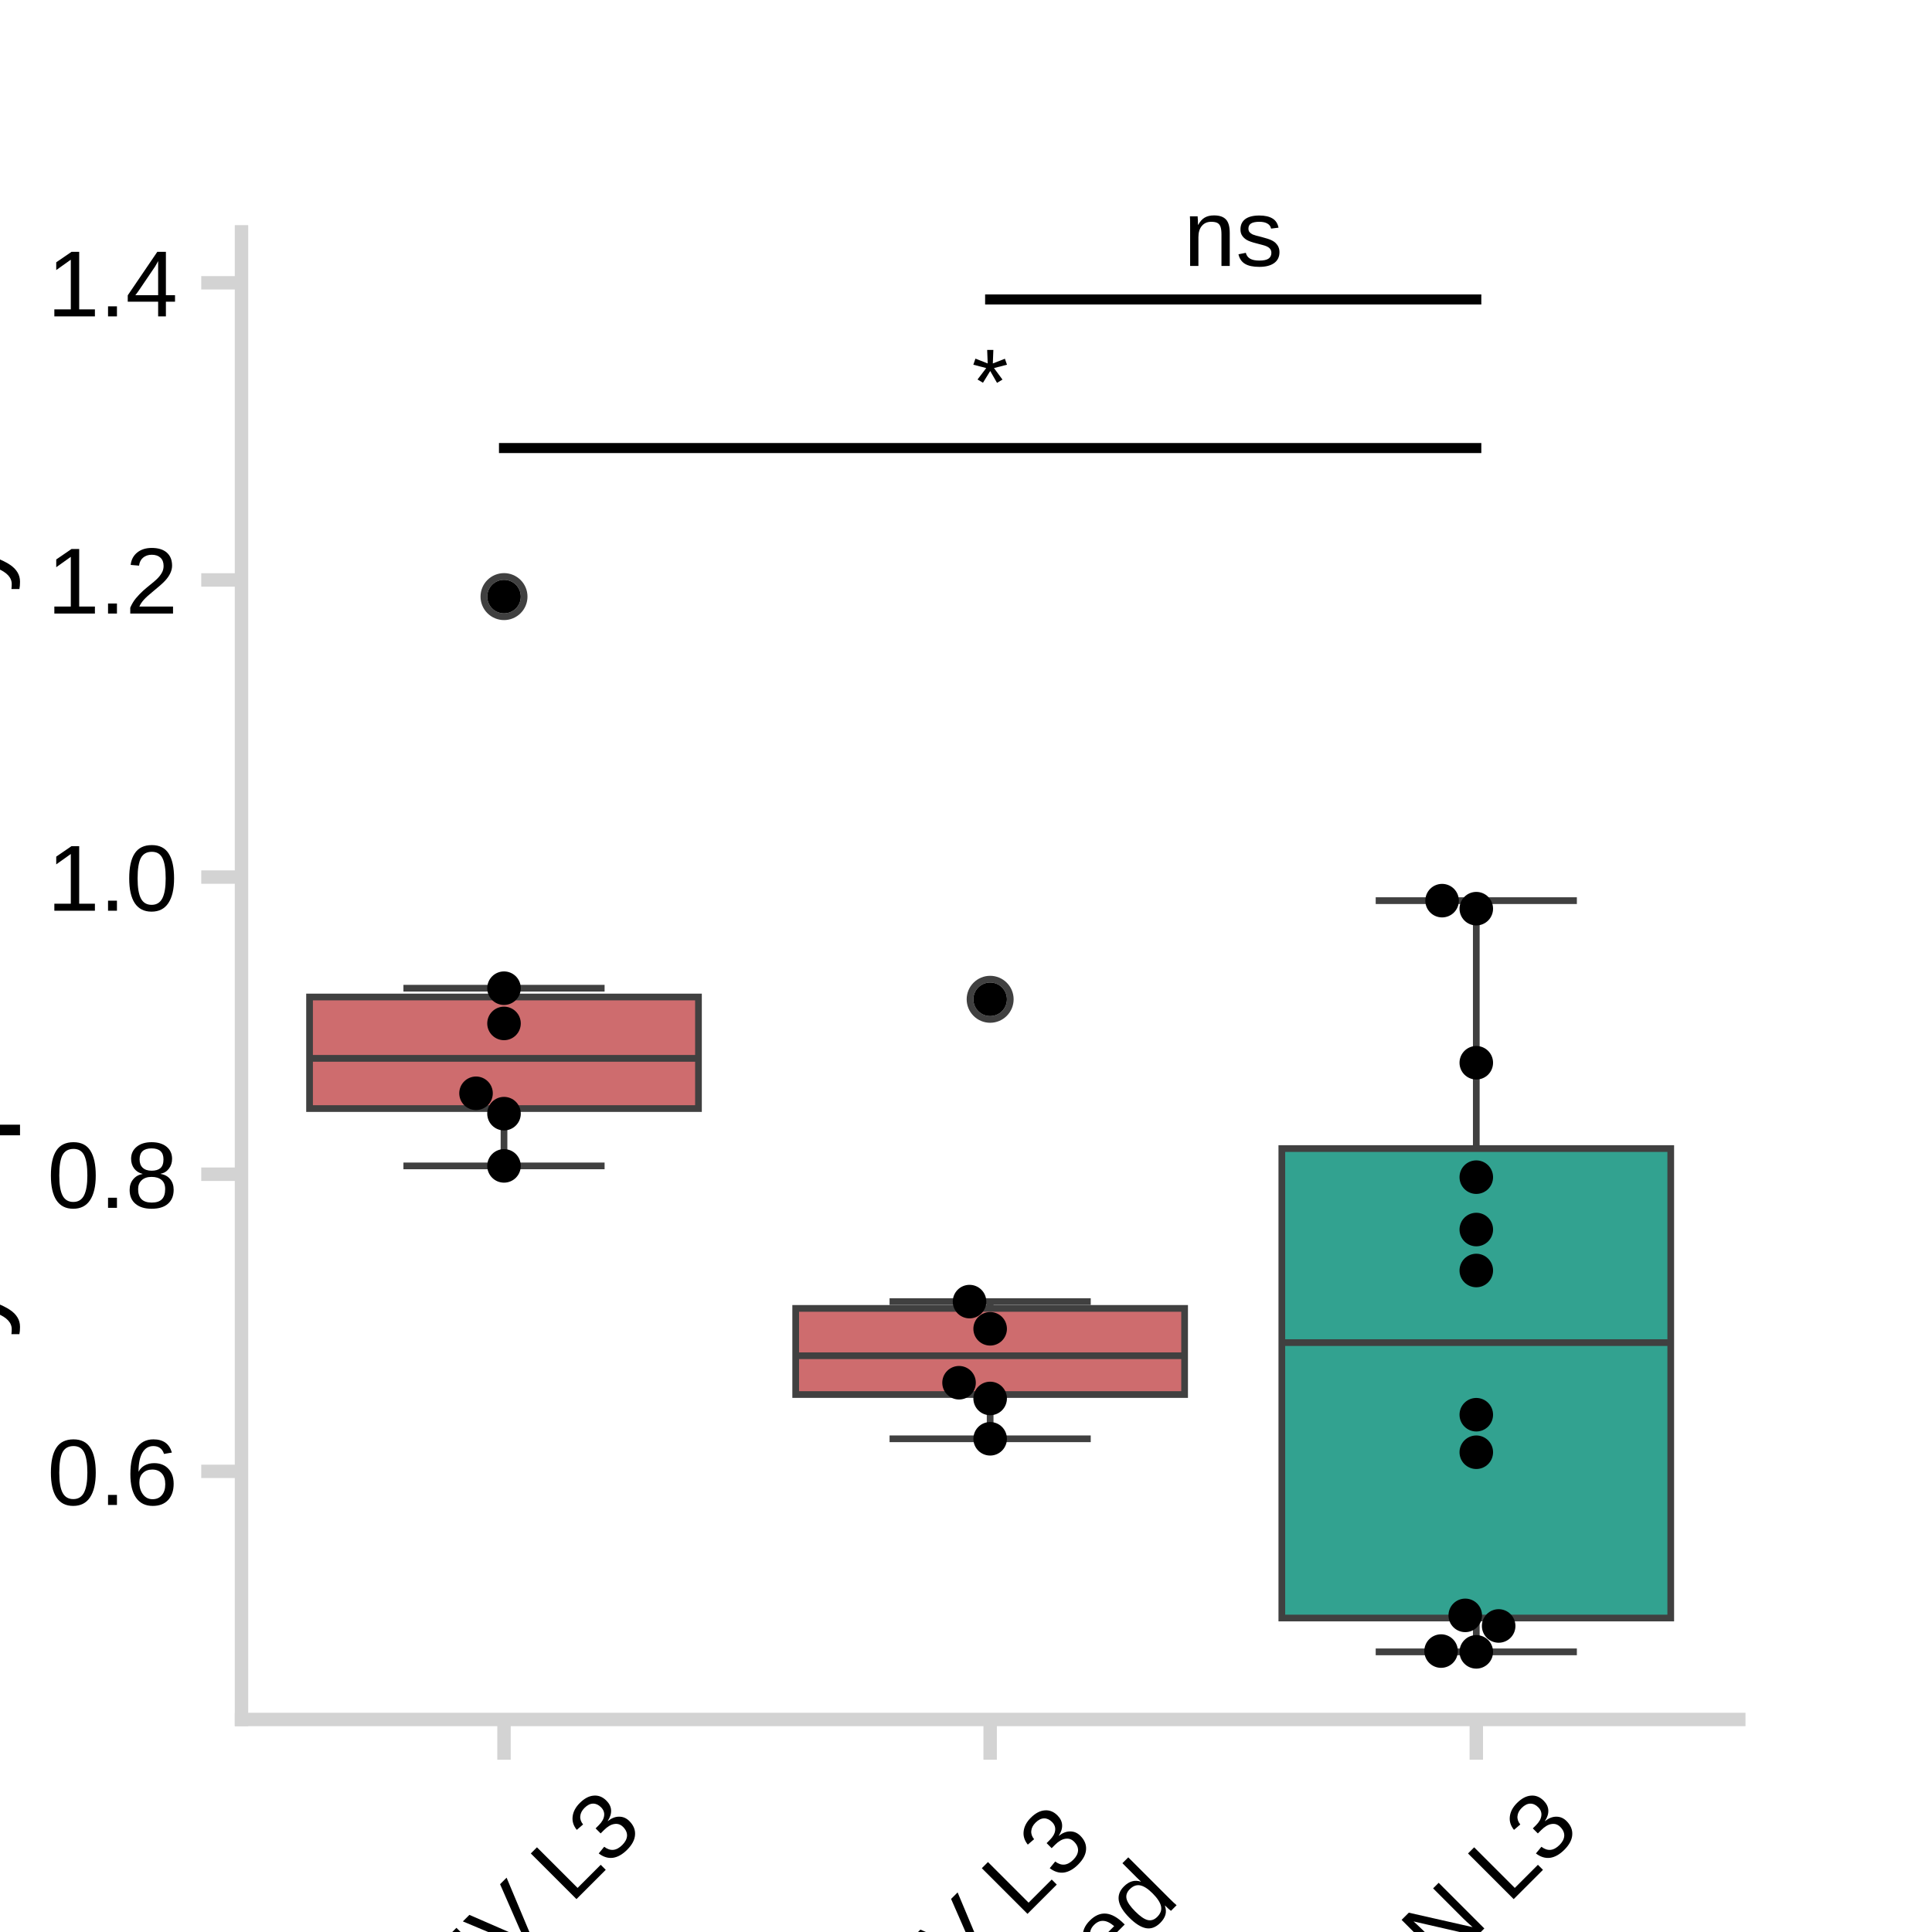
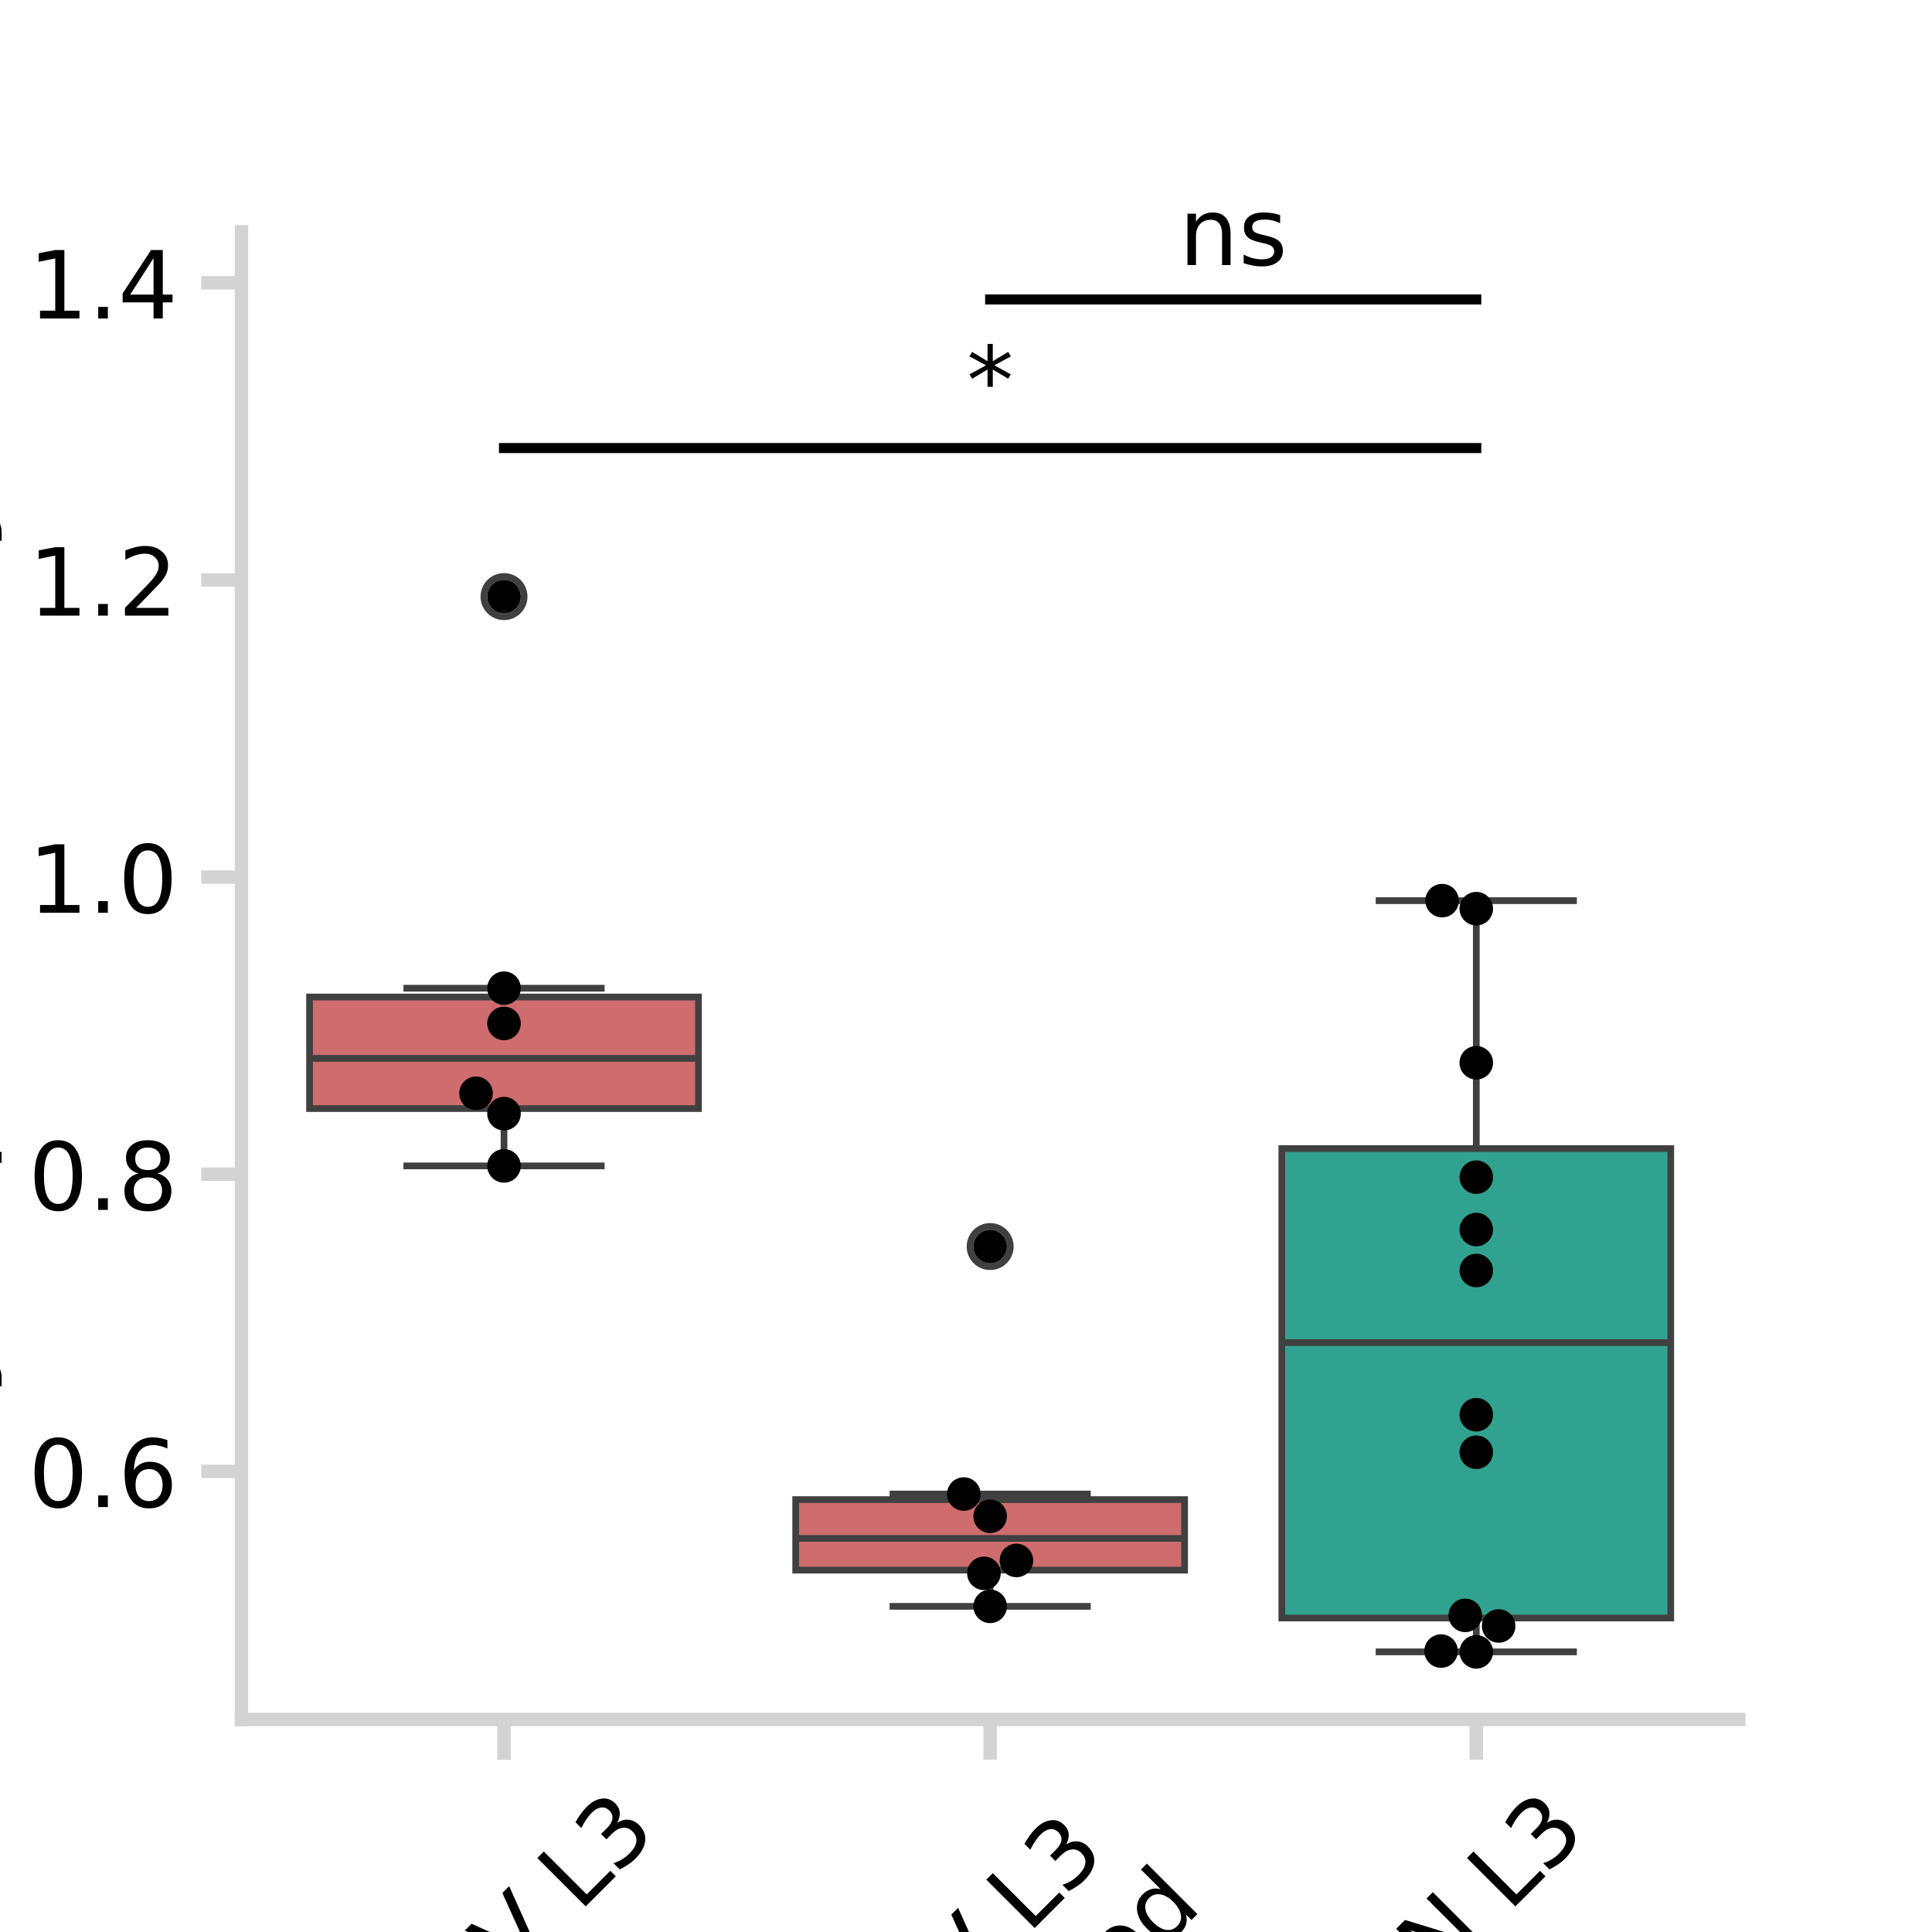
<svg xmlns="http://www.w3.org/2000/svg" xmlns:xlink="http://www.w3.org/1999/xlink" width="288pt" height="288pt" viewBox="0 0 288 288" version="1.1">
  <defs>
    <style type="text/css">*{stroke-linejoin: round; stroke-linecap: butt}</style>
  </defs>
  <g id="figure_1">
    <g id="patch_1">
      <path d="M 0 288  L 288 288  L 288 0  L 0 0  z " style="fill: #ffffff" />
    </g>
    <g id="axes_1">
      <g id="patch_2">
        <path d="M 36 256.32  L 259.2 256.32  L 259.2 34.56  L 36 34.56  z " style="fill: #ffffff" />
      </g>
      <g id="matplotlib.axis_1">
        <g id="xtick_1">
          <g id="line2d_1">
            <defs>
-               <path id="m78244f6bae" d="M 0 0  L 0 6  " style="stroke: #d3d3d3; stroke-width: 2" />
+               <path id="me0a1557a4b" d="M 0 0  L 0 6  " style="stroke: #d3d3d3; stroke-width: 2" />
            </defs>
            <g>
-               <use xlink:href="#m78244f6bae" x="75.132" y="256.32" style="fill: #d3d3d3; stroke: #d3d3d3; stroke-width: 2" />
+               <use xlink:href="#me0a1557a4b" x="75.132" y="256.32" style="fill: #d3d3d3; stroke: #d3d3d3; stroke-width: 2" />
            </g>
          </g>
          <g id="text_1">
-             <text style="font: 14px 'Arial'" transform="translate(59.25925 309.7707) rotate(-45)">mdIV L3</text>
+             <text style="font-size: 14px; font-family: 'DejaVu Sans', 'Bitstream Vera Sans', 'Computer Modern Sans Serif', 'Lucida Grande', 'Verdana', 'Geneva', 'Lucid', 'Arial', 'Helvetica', 'Avant Garde', sans-serif" transform="translate(57.57401 313.9223) rotate(-45)">mdIV L3</text>
          </g>
        </g>
        <g id="xtick_2">
          <g id="line2d_2">
            <g>
-               <use xlink:href="#m78244f6bae" x="147.6" y="256.32" style="fill: #d3d3d3; stroke: #d3d3d3; stroke-width: 2" />
+               <use xlink:href="#me0a1557a4b" x="147.6" y="256.32" style="fill: #d3d3d3; stroke: #d3d3d3; stroke-width: 2" />
            </g>
          </g>
          <g id="text_2">
-             <text style="font: 14px 'Arial'" transform="translate(126.4915 311.9694) rotate(-45)">mdIV L3</text>
-             <text style="font: 14px 'Arial'" transform="translate(134.7633 324.6388) rotate(-45)">corrected</text>
+             <text style="font-size: 14px; font-family: 'DejaVu Sans', 'Bitstream Vera Sans', 'Computer Modern Sans Serif', 'Lucida Grande', 'Verdana', 'Geneva', 'Lucid', 'Arial', 'Helvetica', 'Avant Garde', sans-serif" transform="translate(124.4989 317.1497) rotate(-45)">mdIV L3</text>
+             <text style="font-size: 14px; font-family: 'DejaVu Sans', 'Bitstream Vera Sans', 'Computer Modern Sans Serif', 'Lucida Grande', 'Verdana', 'Geneva', 'Lucid', 'Arial', 'Helvetica', 'Avant Garde', sans-serif" transform="translate(132.3568 331.4623) rotate(-45)">corrected</text>
          </g>
        </g>
        <g id="xtick_3">
          <g id="line2d_3">
            <g>
-               <use xlink:href="#m78244f6bae" x="220.068" y="256.32" style="fill: #d3d3d3; stroke: #d3d3d3; stroke-width: 2" />
+               <use xlink:href="#me0a1557a4b" x="220.068" y="256.32" style="fill: #d3d3d3; stroke: #d3d3d3; stroke-width: 2" />
            </g>
          </g>
          <g id="text_3">
-             <text style="font: 14px 'Arial'" transform="translate(209.4194 299.3205) rotate(-45)">LN L3</text>
+             <text style="font-size: 14px; font-family: 'DejaVu Sans', 'Bitstream Vera Sans', 'Computer Modern Sans Serif', 'Lucida Grande', 'Verdana', 'Geneva', 'Lucid', 'Arial', 'Helvetica', 'Avant Garde', sans-serif" transform="translate(208.8579 301.2246) rotate(-45)">LN L3</text>
          </g>
        </g>
      </g>
      <g id="matplotlib.axis_2">
        <g id="ytick_1">
          <g id="line2d_4">
            <defs>
-               <path id="m4934f15dcf" d="M 0 0  L -6 0  " style="stroke: #d3d3d3; stroke-width: 2" />
+               <path id="mbc6c4d2913" d="M 0 0  L -6 0  " style="stroke: #d3d3d3; stroke-width: 2" />
            </defs>
            <g>
-               <use xlink:href="#m4934f15dcf" x="36" y="219.334" style="fill: #d3d3d3; stroke: #d3d3d3; stroke-width: 2" />
+               <use xlink:href="#mbc6c4d2913" x="36" y="219.334" style="fill: #d3d3d3; stroke: #d3d3d3; stroke-width: 2" />
            </g>
          </g>
          <g id="text_4">
-             <text style="font: 14px 'Arial'; text-anchor: end" x="26.5" y="224.344" transform="rotate(-0 26.5 224.3445)">0.6</text>
+             <text style="font-size: 14px; font-family: 'DejaVu Sans', 'Bitstream Vera Sans', 'Computer Modern Sans Serif', 'Lucida Grande', 'Verdana', 'Geneva', 'Lucid', 'Arial', 'Helvetica', 'Avant Garde', sans-serif; text-anchor: end" x="26.5" y="224.653" transform="rotate(-0 26.5 224.6529)">0.6</text>
          </g>
        </g>
        <g id="ytick_2">
          <g id="line2d_5">
            <g>
-               <use xlink:href="#m4934f15dcf" x="36" y="175.04" style="fill: #d3d3d3; stroke: #d3d3d3; stroke-width: 2" />
+               <use xlink:href="#mbc6c4d2913" x="36" y="175.04" style="fill: #d3d3d3; stroke: #d3d3d3; stroke-width: 2" />
            </g>
          </g>
          <g id="text_5">
-             <text style="font: 14px 'Arial'; text-anchor: end" x="26.5" y="180.05" transform="rotate(-0 26.5 180.0501)">0.8</text>
+             <text style="font-size: 14px; font-family: 'DejaVu Sans', 'Bitstream Vera Sans', 'Computer Modern Sans Serif', 'Lucida Grande', 'Verdana', 'Geneva', 'Lucid', 'Arial', 'Helvetica', 'Avant Garde', sans-serif; text-anchor: end" x="26.5" y="180.359" transform="rotate(-0 26.5 180.3586)">0.8</text>
          </g>
        </g>
        <g id="ytick_3">
          <g id="line2d_6">
            <g>
-               <use xlink:href="#m4934f15dcf" x="36" y="130.745" style="fill: #d3d3d3; stroke: #d3d3d3; stroke-width: 2" />
+               <use xlink:href="#mbc6c4d2913" x="36" y="130.745" style="fill: #d3d3d3; stroke: #d3d3d3; stroke-width: 2" />
            </g>
          </g>
          <g id="text_6">
-             <text style="font: 14px 'Arial'; text-anchor: end" x="26.5" y="135.756" transform="rotate(-0 26.5 135.7558)">1.0</text>
+             <text style="font-size: 14px; font-family: 'DejaVu Sans', 'Bitstream Vera Sans', 'Computer Modern Sans Serif', 'Lucida Grande', 'Verdana', 'Geneva', 'Lucid', 'Arial', 'Helvetica', 'Avant Garde', sans-serif; text-anchor: end" x="26.5" y="136.064" transform="rotate(-0 26.5 136.0643)">1.0</text>
          </g>
        </g>
        <g id="ytick_4">
          <g id="line2d_7">
            <g>
-               <use xlink:href="#m4934f15dcf" x="36" y="86.451" style="fill: #d3d3d3; stroke: #d3d3d3; stroke-width: 2" />
+               <use xlink:href="#mbc6c4d2913" x="36" y="86.451" style="fill: #d3d3d3; stroke: #d3d3d3; stroke-width: 2" />
            </g>
          </g>
          <g id="text_7">
-             <text style="font: 14px 'Arial'; text-anchor: end" x="26.5" y="91.461" transform="rotate(-0 26.5 91.46148)">1.2</text>
+             <text style="font-size: 14px; font-family: 'DejaVu Sans', 'Bitstream Vera Sans', 'Computer Modern Sans Serif', 'Lucida Grande', 'Verdana', 'Geneva', 'Lucid', 'Arial', 'Helvetica', 'Avant Garde', sans-serif; text-anchor: end" x="26.5" y="91.77" transform="rotate(-0 26.5 91.76993)">1.2</text>
          </g>
        </g>
        <g id="ytick_5">
          <g id="line2d_8">
            <g>
-               <use xlink:href="#m4934f15dcf" x="36" y="42.157" style="fill: #d3d3d3; stroke: #d3d3d3; stroke-width: 2" />
+               <use xlink:href="#mbc6c4d2913" x="36" y="42.157" style="fill: #d3d3d3; stroke: #d3d3d3; stroke-width: 2" />
            </g>
          </g>
          <g id="text_8">
-             <text style="font: 14px 'Arial'; text-anchor: end" x="26.5" y="47.167" transform="rotate(-0 26.5 47.16716)">1.4</text>
+             <text style="font-size: 14px; font-family: 'DejaVu Sans', 'Bitstream Vera Sans', 'Computer Modern Sans Serif', 'Lucida Grande', 'Verdana', 'Geneva', 'Lucid', 'Arial', 'Helvetica', 'Avant Garde', sans-serif; text-anchor: end" x="26.5" y="47.476" transform="rotate(-0 26.5 47.47561)">1.4</text>
          </g>
        </g>
        <g id="text_9">
-           <text style="font: 18px 'Arial'; text-anchor: middle" x="-0.748" y="145.44" transform="rotate(-90 -0.748438 145.44)">Synapse density</text>
+           <text style="font-size: 18px; font-family: 'DejaVu Sans', 'Bitstream Vera Sans', 'Computer Modern Sans Serif', 'Lucida Grande', 'Verdana', 'Geneva', 'Lucid', 'Arial', 'Helvetica', 'Avant Garde', sans-serif; text-anchor: middle" x="-3.508" y="145.44" transform="rotate(-90 -3.507812 145.44)">Synapse density</text>
        </g>
      </g>
      <g id="patch_3">
-         <path d="M 46.145 165.251  L 104.119 165.251  L 104.119 148.621  L 46.145 148.621  L 46.145 165.251  z " clip-path="url(#p0e01d75579)" style="fill: #ce6c6e; stroke: #404040; stroke-linejoin: miter" />
+         <path d="M 46.145 165.251  L 104.119 165.251  L 104.119 148.621  L 46.145 148.621  L 46.145 165.251  z " clip-path="url(#p0a7f2cd385)" style="fill: #ce6c6e; stroke: #404040; stroke-linejoin: miter" />
      </g>
      <g id="line2d_9">
-         <path d="M 75.132 165.251  L 75.132 173.797  " clip-path="url(#p0e01d75579)" style="fill: none; stroke: #404040" />
+         <path d="M 75.132 165.251  L 75.132 173.797  " clip-path="url(#p0a7f2cd385)" style="fill: none; stroke: #404040" />
      </g>
      <g id="line2d_10">
-         <path d="M 75.132 148.621  L 75.132 147.308  " clip-path="url(#p0e01d75579)" style="fill: none; stroke: #404040" />
+         <path d="M 75.132 148.621  L 75.132 147.308  " clip-path="url(#p0a7f2cd385)" style="fill: none; stroke: #404040" />
      </g>
      <g id="line2d_11">
-         <path d="M 60.639 173.797  L 89.626 173.797  " clip-path="url(#p0e01d75579)" style="fill: none; stroke: #404040; stroke-linecap: square" />
+         <path d="M 60.639 173.797  L 89.626 173.797  " clip-path="url(#p0a7f2cd385)" style="fill: none; stroke: #404040; stroke-linecap: square" />
      </g>
      <g id="line2d_12">
-         <path d="M 60.639 147.308  L 89.626 147.308  " clip-path="url(#p0e01d75579)" style="fill: none; stroke: #404040; stroke-linecap: square" />
+         <path d="M 60.639 147.308  L 89.626 147.308  " clip-path="url(#p0a7f2cd385)" style="fill: none; stroke: #404040; stroke-linecap: square" />
      </g>
      <g id="line2d_13">
        <defs>
-           <path id="m095a866cf2" d="M 0 3  C 0.796 3 1.559 2.684 2.121 2.121  C 2.684 1.559 3 0.796 3 0  C 3 -0.796 2.684 -1.559 2.121 -2.121  C 1.559 -2.684 0.796 -3 0 -3  C -0.796 -3 -1.559 -2.684 -2.121 -2.121  C -2.684 -1.559 -3 -0.796 -3 0  C -3 0.796 -2.684 1.559 -2.121 2.121  C -1.559 2.684 -0.796 3 0 3  z " style="stroke: #404040" />
+           <path id="mc03d3bf949" d="M 0 3  C 0.796 3 1.559 2.684 2.121 2.121  C 2.684 1.559 3 0.796 3 0  C 3 -0.796 2.684 -1.559 2.121 -2.121  C 1.559 -2.684 0.796 -3 0 -3  C -0.796 -3 -1.559 -2.684 -2.121 -2.121  C -2.684 -1.559 -3 -0.796 -3 0  C -3 0.796 -2.684 1.559 -2.121 2.121  C -1.559 2.684 -0.796 3 0 3  z " style="stroke: #404040" />
        </defs>
-         <g clip-path="url(#p0e01d75579)">
-           <use xlink:href="#m095a866cf2" x="75.132" y="88.934" style="fill-opacity: 0; stroke: #404040" />
+         <g clip-path="url(#p0a7f2cd385)">
+           <use xlink:href="#mc03d3bf949" x="75.132" y="88.934" style="fill-opacity: 0; stroke: #404040" />
        </g>
      </g>
      <g id="patch_4">
-         <path d="M 118.613 207.88  L 176.587 207.88  L 176.587 195.041  L 118.613 195.041  L 118.613 207.88  z " clip-path="url(#p0e01d75579)" style="fill: #ce6c6e; stroke: #404040; stroke-linejoin: miter" />
+         <path d="M 118.613 234.055  L 176.587 234.055  L 176.587 223.544  L 118.613 223.544  L 118.613 234.055  z " clip-path="url(#p0a7f2cd385)" style="fill: #ce6c6e; stroke: #404040; stroke-linejoin: miter" />
      </g>
      <g id="line2d_14">
-         <path d="M 147.6 207.88  L 147.6 214.477  " clip-path="url(#p0e01d75579)" style="fill: none; stroke: #404040" />
+         <path d="M 147.6 234.055  L 147.6 239.456  " clip-path="url(#p0a7f2cd385)" style="fill: none; stroke: #404040" />
      </g>
      <g id="line2d_15">
-         <path d="M 147.6 195.041  L 147.6 194.028  " clip-path="url(#p0e01d75579)" style="fill: none; stroke: #404040" />
+         <path d="M 147.6 223.544  L 147.6 222.715  " clip-path="url(#p0a7f2cd385)" style="fill: none; stroke: #404040" />
      </g>
      <g id="line2d_16">
-         <path d="M 133.106 214.477  L 162.094 214.477  " clip-path="url(#p0e01d75579)" style="fill: none; stroke: #404040; stroke-linecap: square" />
+         <path d="M 133.106 239.456  L 162.094 239.456  " clip-path="url(#p0a7f2cd385)" style="fill: none; stroke: #404040; stroke-linecap: square" />
      </g>
      <g id="line2d_17">
-         <path d="M 133.106 194.028  L 162.094 194.028  " clip-path="url(#p0e01d75579)" style="fill: none; stroke: #404040; stroke-linecap: square" />
+         <path d="M 133.106 222.715  L 162.094 222.715  " clip-path="url(#p0a7f2cd385)" style="fill: none; stroke: #404040; stroke-linecap: square" />
      </g>
      <g id="line2d_18">
-         <g clip-path="url(#p0e01d75579)">
-           <use xlink:href="#m095a866cf2" x="147.6" y="148.963" style="fill-opacity: 0; stroke: #404040" />
+         <g clip-path="url(#p0a7f2cd385)">
+           <use xlink:href="#mc03d3bf949" x="147.6" y="185.822" style="fill-opacity: 0; stroke: #404040" />
        </g>
      </g>
      <g id="patch_5">
-         <path d="M 191.081 241.195  L 249.055 241.195  L 249.055 171.214  L 191.081 171.214  L 191.081 241.195  z " clip-path="url(#p0e01d75579)" style="fill: #32a290; stroke: #404040; stroke-linejoin: miter" />
+         <path d="M 191.081 241.195  L 249.055 241.195  L 249.055 171.214  L 191.081 171.214  L 191.081 241.195  z " clip-path="url(#p0a7f2cd385)" style="fill: #32a290; stroke: #404040; stroke-linejoin: miter" />
      </g>
      <g id="line2d_19">
-         <path d="M 220.068 241.195  L 220.068 246.24  " clip-path="url(#p0e01d75579)" style="fill: none; stroke: #404040" />
+         <path d="M 220.068 241.195  L 220.068 246.24  " clip-path="url(#p0a7f2cd385)" style="fill: none; stroke: #404040" />
      </g>
      <g id="line2d_20">
-         <path d="M 220.068 171.214  L 220.068 134.258  " clip-path="url(#p0e01d75579)" style="fill: none; stroke: #404040" />
+         <path d="M 220.068 171.214  L 220.068 134.258  " clip-path="url(#p0a7f2cd385)" style="fill: none; stroke: #404040" />
      </g>
      <g id="line2d_21">
-         <path d="M 205.574 246.24  L 234.561 246.24  " clip-path="url(#p0e01d75579)" style="fill: none; stroke: #404040; stroke-linecap: square" />
+         <path d="M 205.574 246.24  L 234.561 246.24  " clip-path="url(#p0a7f2cd385)" style="fill: none; stroke: #404040; stroke-linecap: square" />
      </g>
      <g id="line2d_22">
-         <path d="M 205.574 134.258  L 234.561 134.258  " clip-path="url(#p0e01d75579)" style="fill: none; stroke: #404040; stroke-linecap: square" />
+         <path d="M 205.574 134.258  L 234.561 134.258  " clip-path="url(#p0a7f2cd385)" style="fill: none; stroke: #404040; stroke-linecap: square" />
      </g>
      <g id="line2d_23" />
      <g id="line2d_24">
-         <path d="M 75.132 66.787  L 220.068 66.787  " clip-path="url(#p0e01d75579)" style="fill: none; stroke: #000000; stroke-width: 1.5; stroke-linecap: square" />
+         <path d="M 75.132 66.787  L 220.068 66.787  " clip-path="url(#p0a7f2cd385)" style="fill: none; stroke: #000000; stroke-width: 1.5; stroke-linecap: square" />
      </g>
      <g id="line2d_25">
-         <path d="M 147.6 44.64  L 220.068 44.64  " clip-path="url(#p0e01d75579)" style="fill: none; stroke: #000000; stroke-width: 1.5; stroke-linecap: square" />
+         <path d="M 147.6 44.64  L 220.068 44.64  " clip-path="url(#p0a7f2cd385)" style="fill: none; stroke: #000000; stroke-width: 1.5; stroke-linecap: square" />
      </g>
      <g id="line2d_26">
-         <path d="M 46.145 157.767  L 104.119 157.767  " clip-path="url(#p0e01d75579)" style="fill: none; stroke: #404040" />
+         <path d="M 46.145 157.767  L 104.119 157.767  " clip-path="url(#p0a7f2cd385)" style="fill: none; stroke: #404040" />
      </g>
      <g id="line2d_27">
-         <path d="M 118.613 202.102  L 176.587 202.102  " clip-path="url(#p0e01d75579)" style="fill: none; stroke: #404040" />
+         <path d="M 118.613 229.325  L 176.587 229.325  " clip-path="url(#p0a7f2cd385)" style="fill: none; stroke: #404040" />
      </g>
      <g id="line2d_28">
-         <path d="M 191.081 200.14  L 249.055 200.14  " clip-path="url(#p0e01d75579)" style="fill: none; stroke: #404040" />
+         <path d="M 191.081 200.14  L 249.055 200.14  " clip-path="url(#p0a7f2cd385)" style="fill: none; stroke: #404040" />
      </g>
      <g id="patch_6">
        <path d="M 36 256.32  L 36 34.56  " style="fill: none; stroke: #d3d3d3; stroke-width: 2; stroke-linejoin: miter; stroke-linecap: square" />
      </g>
      <g id="patch_7">
        <path d="M 36 256.32  L 259.2 256.32  " style="fill: none; stroke: #d3d3d3; stroke-width: 2; stroke-linejoin: miter; stroke-linecap: square" />
      </g>
      <g id="PathCollection_1">
        <defs>
-           <path id="mb3817df85a" d="M 0 2.5  C 0.663 2.5 1.299 2.237 1.768 1.768  C 2.237 1.299 2.5 0.663 2.5 0  C 2.5 -0.663 2.237 -1.299 1.768 -1.768  C 1.299 -2.237 0.663 -2.5 0 -2.5  C -0.663 -2.5 -1.299 -2.237 -1.768 -1.768  C -2.237 -1.299 -2.5 -0.663 -2.5 0  C -2.5 0.663 -2.237 1.299 -1.768 1.768  C -1.299 2.237 -0.663 2.5 0 2.5  z " />
+           <path id="ma4135557f7" d="M 0 2.5  C 0.663 2.5 1.299 2.237 1.768 1.768  C 2.237 1.299 2.5 0.663 2.5 0  C 2.5 -0.663 2.237 -1.299 1.768 -1.768  C 1.299 -2.237 0.663 -2.5 0 -2.5  C -0.663 -2.5 -1.299 -2.237 -1.768 -1.768  C -2.237 -1.299 -2.5 -0.663 -2.5 0  C -2.5 0.663 -2.237 1.299 -1.768 1.768  C -1.299 2.237 -0.663 2.5 0 2.5  z " />
        </defs>
-         <g clip-path="url(#p0e01d75579)">
-           <use xlink:href="#mb3817df85a" x="75.132" y="88.934" />
-           <use xlink:href="#mb3817df85a" x="75.132" y="173.797" />
-           <use xlink:href="#mb3817df85a" x="75.132" y="152.56" />
-           <use xlink:href="#mb3817df85a" x="75.132" y="147.308" />
-           <use xlink:href="#mb3817df85a" x="70.961" y="162.974" />
-           <use xlink:href="#mb3817df85a" x="75.132" y="166.01" />
+         <g clip-path="url(#p0a7f2cd385)">
+           <use xlink:href="#ma4135557f7" x="75.132" y="88.934" />
+           <use xlink:href="#ma4135557f7" x="75.132" y="173.797" />
+           <use xlink:href="#ma4135557f7" x="75.132" y="152.56" />
+           <use xlink:href="#ma4135557f7" x="75.132" y="147.308" />
+           <use xlink:href="#ma4135557f7" x="70.961" y="162.974" />
+           <use xlink:href="#ma4135557f7" x="75.132" y="166.011" />
        </g>
      </g>
      <g id="PathCollection_2">
-         <g clip-path="url(#p0e01d75579)">
-           <use xlink:href="#mb3817df85a" x="147.6" y="148.963" />
-           <use xlink:href="#mb3817df85a" x="147.6" y="214.477" />
-           <use xlink:href="#mb3817df85a" x="147.6" y="198.082" />
-           <use xlink:href="#mb3817df85a" x="144.527" y="194.028" />
-           <use xlink:href="#mb3817df85a" x="142.963" y="206.122" />
-           <use xlink:href="#mb3817df85a" x="147.6" y="208.466" />
+         <g clip-path="url(#p0a7f2cd385)">
+           <use xlink:href="#ma4135557f7" x="147.6" y="185.822" />
+           <use xlink:href="#ma4135557f7" x="147.6" y="239.456" />
+           <use xlink:href="#ma4135557f7" x="147.6" y="226.034" />
+           <use xlink:href="#ma4135557f7" x="143.673" y="222.715" />
+           <use xlink:href="#ma4135557f7" x="151.52" y="232.616" />
+           <use xlink:href="#ma4135557f7" x="146.672" y="234.534" />
        </g>
      </g>
      <g id="PathCollection_3">
-         <g clip-path="url(#p0e01d75579)">
-           <use xlink:href="#mb3817df85a" x="214.819" y="246.123" />
-           <use xlink:href="#mb3817df85a" x="220.068" y="246.24" />
-           <use xlink:href="#mb3817df85a" x="223.403" y="242.379" />
-           <use xlink:href="#mb3817df85a" x="218.422" y="240.8" />
-           <use xlink:href="#mb3817df85a" x="220.068" y="135.454" />
-           <use xlink:href="#mb3817df85a" x="214.97" y="134.258" />
-           <use xlink:href="#mb3817df85a" x="220.068" y="158.424" />
-           <use xlink:href="#mb3817df85a" x="220.068" y="175.477" />
-           <use xlink:href="#mb3817df85a" x="220.068" y="189.392" />
-           <use xlink:href="#mb3817df85a" x="220.068" y="183.286" />
-           <use xlink:href="#mb3817df85a" x="220.068" y="216.483" />
-           <use xlink:href="#mb3817df85a" x="220.068" y="210.889" />
+         <g clip-path="url(#p0a7f2cd385)">
+           <use xlink:href="#ma4135557f7" x="214.819" y="246.123" />
+           <use xlink:href="#ma4135557f7" x="220.068" y="246.24" />
+           <use xlink:href="#ma4135557f7" x="223.403" y="242.379" />
+           <use xlink:href="#ma4135557f7" x="218.422" y="240.8" />
+           <use xlink:href="#ma4135557f7" x="220.068" y="135.454" />
+           <use xlink:href="#ma4135557f7" x="214.97" y="134.258" />
+           <use xlink:href="#ma4135557f7" x="220.068" y="158.424" />
+           <use xlink:href="#ma4135557f7" x="220.068" y="175.477" />
+           <use xlink:href="#ma4135557f7" x="220.068" y="189.392" />
+           <use xlink:href="#ma4135557f7" x="220.068" y="183.286" />
+           <use xlink:href="#ma4135557f7" x="220.068" y="216.483" />
+           <use xlink:href="#ma4135557f7" x="220.068" y="210.889" />
        </g>
      </g>
      <g id="text_10">
-         <text style="font: 14px 'Arial'; text-anchor: middle" x="147.6" y="61.79" transform="rotate(-0 147.6 61.78995)">*</text>
+         <text style="font-size: 14px; font-family: 'DejaVu Sans', 'Bitstream Vera Sans', 'Computer Modern Sans Serif', 'Lucida Grande', 'Verdana', 'Geneva', 'Lucid', 'Arial', 'Helvetica', 'Avant Garde', sans-serif; text-anchor: middle" x="147.6" y="61.661" transform="rotate(-0 147.6 61.66088)">*</text>
      </g>
      <g id="text_11">
-         <text style="font: 14px 'Arial'; text-anchor: middle" x="183.834" y="39.643" transform="rotate(-0 183.8338 39.64278)">ns</text>
+         <text style="font-size: 14px; font-family: 'DejaVu Sans', 'Bitstream Vera Sans', 'Computer Modern Sans Serif', 'Lucida Grande', 'Verdana', 'Geneva', 'Lucid', 'Arial', 'Helvetica', 'Avant Garde', sans-serif; text-anchor: middle" x="183.834" y="39.514" transform="rotate(-0 183.8338 39.51372)">ns</text>
      </g>
    </g>
  </g>
  <defs>
-     <clipPath id="p0e01d75579">
+     <clipPath id="p0a7f2cd385">
      <rect x="36" y="34.56" width="223.2" height="221.76" />
    </clipPath>
  </defs>
</svg>
